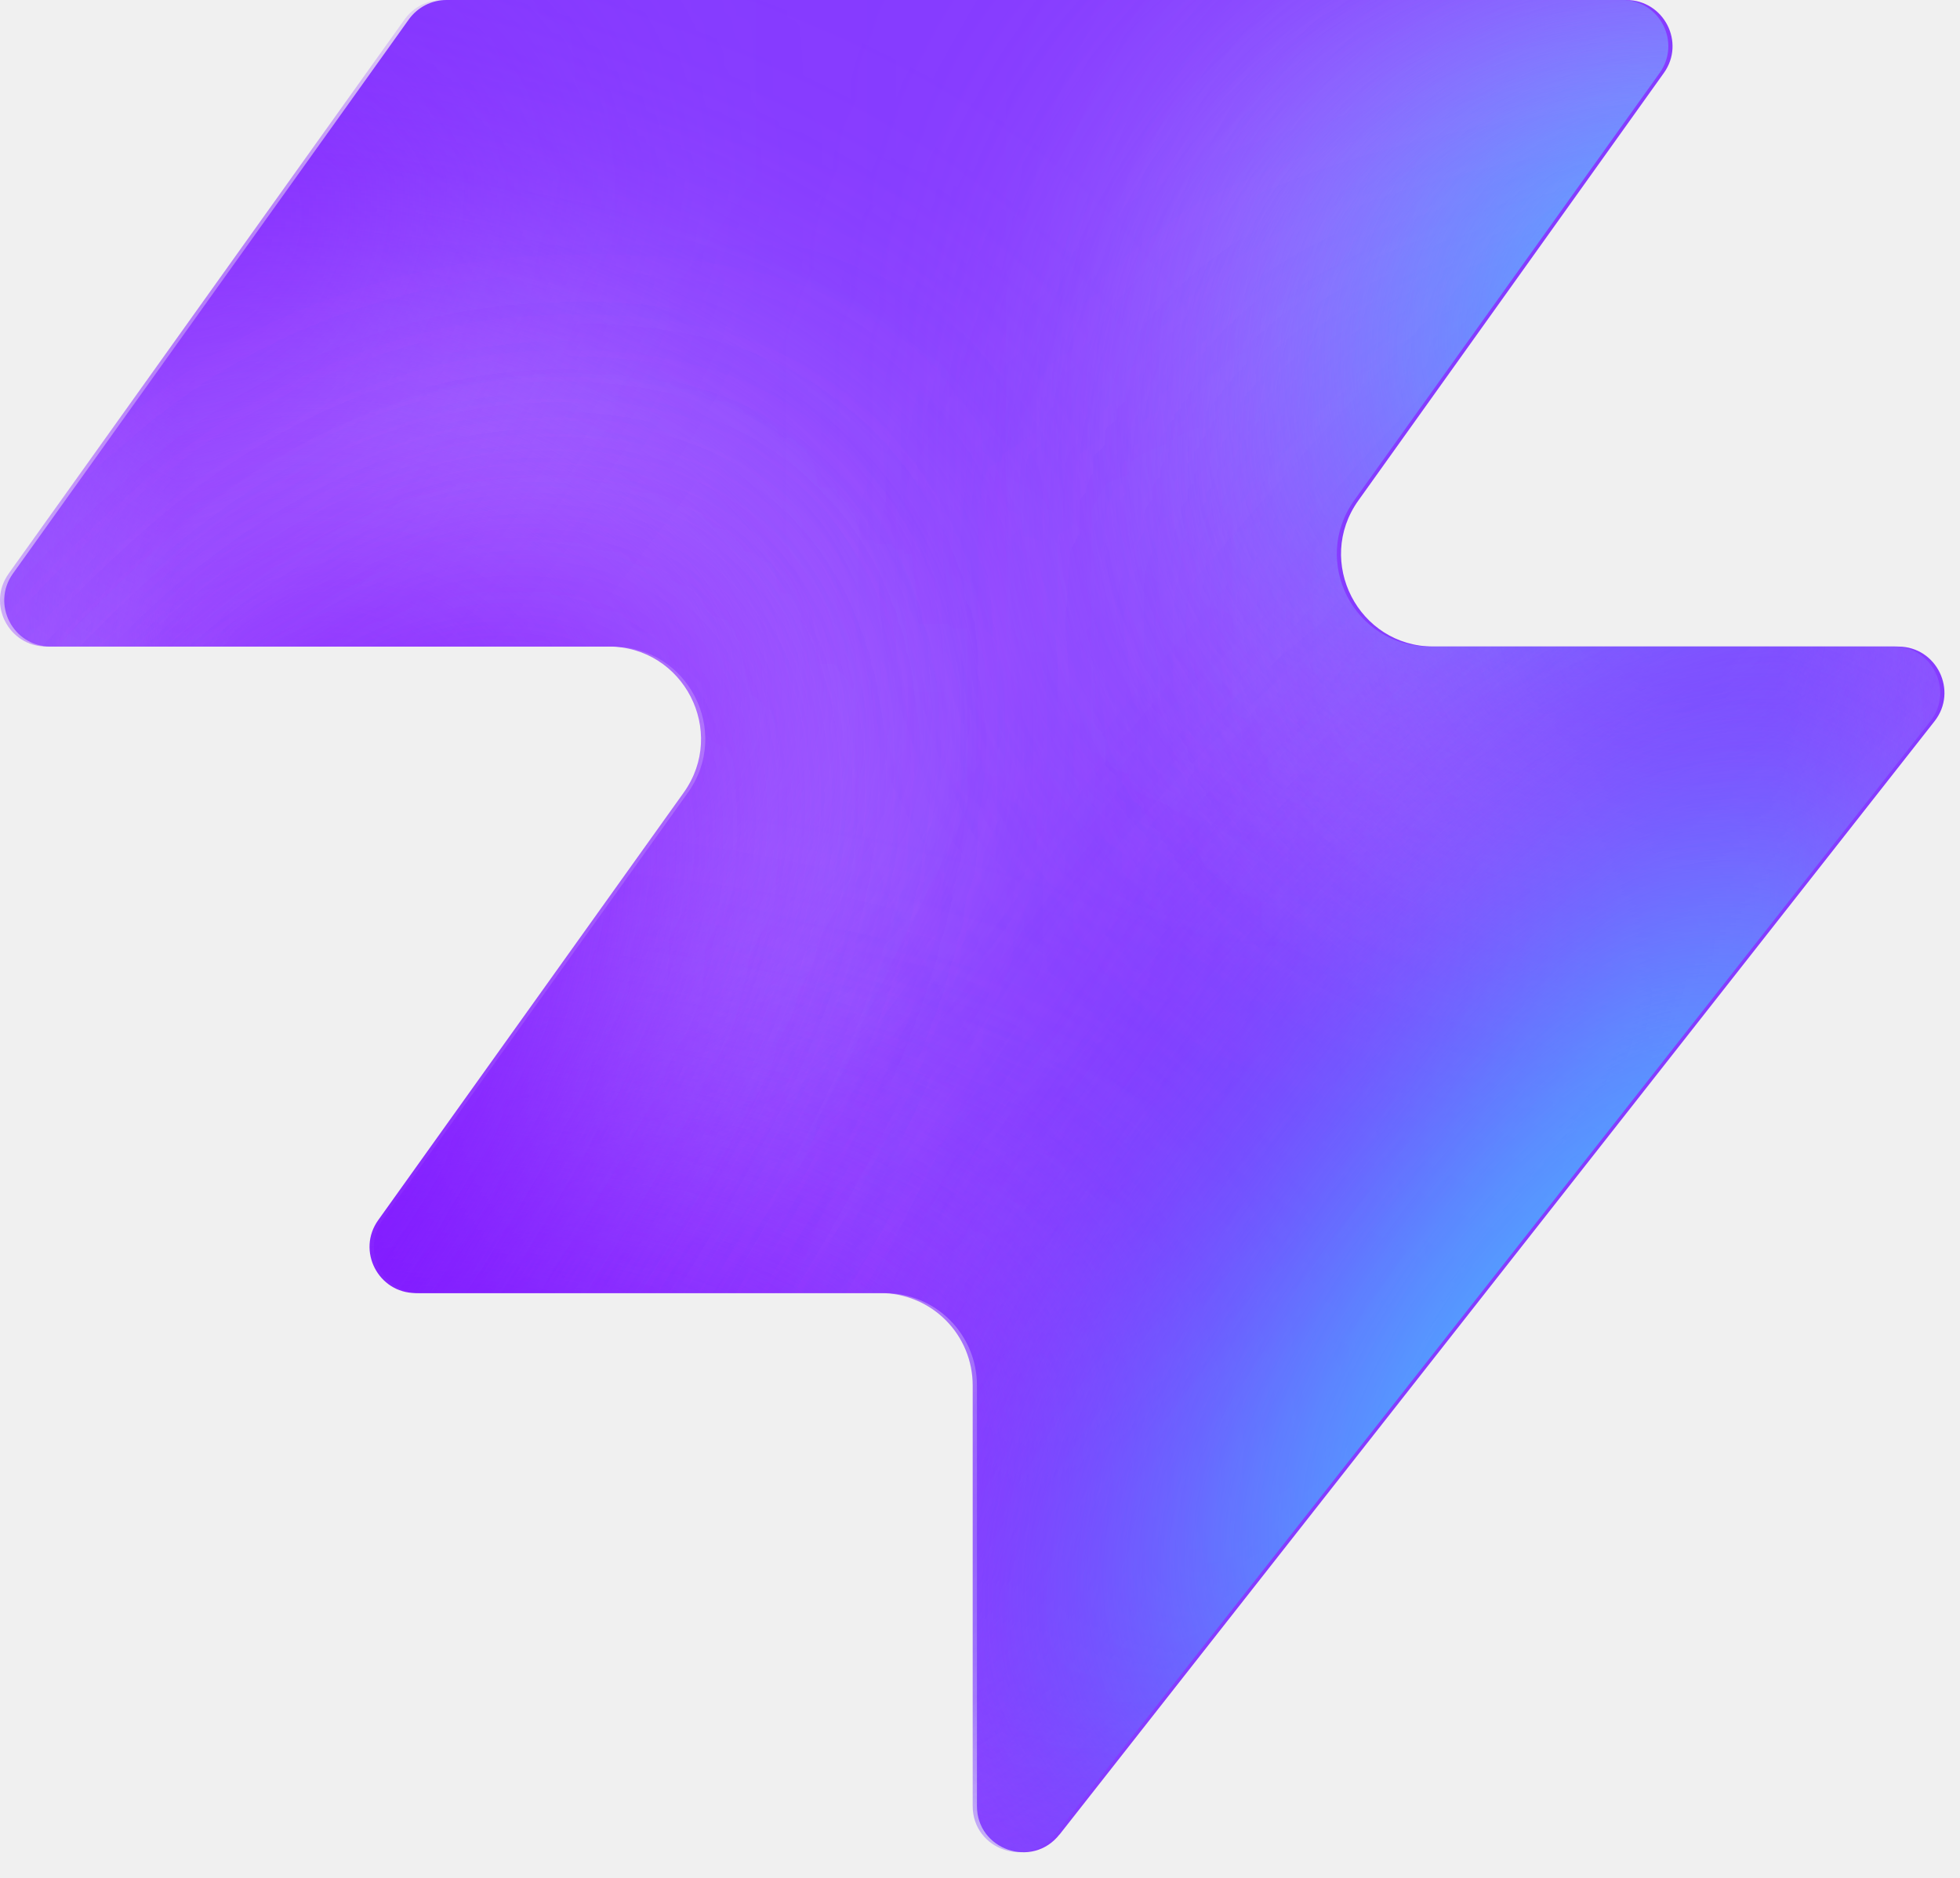
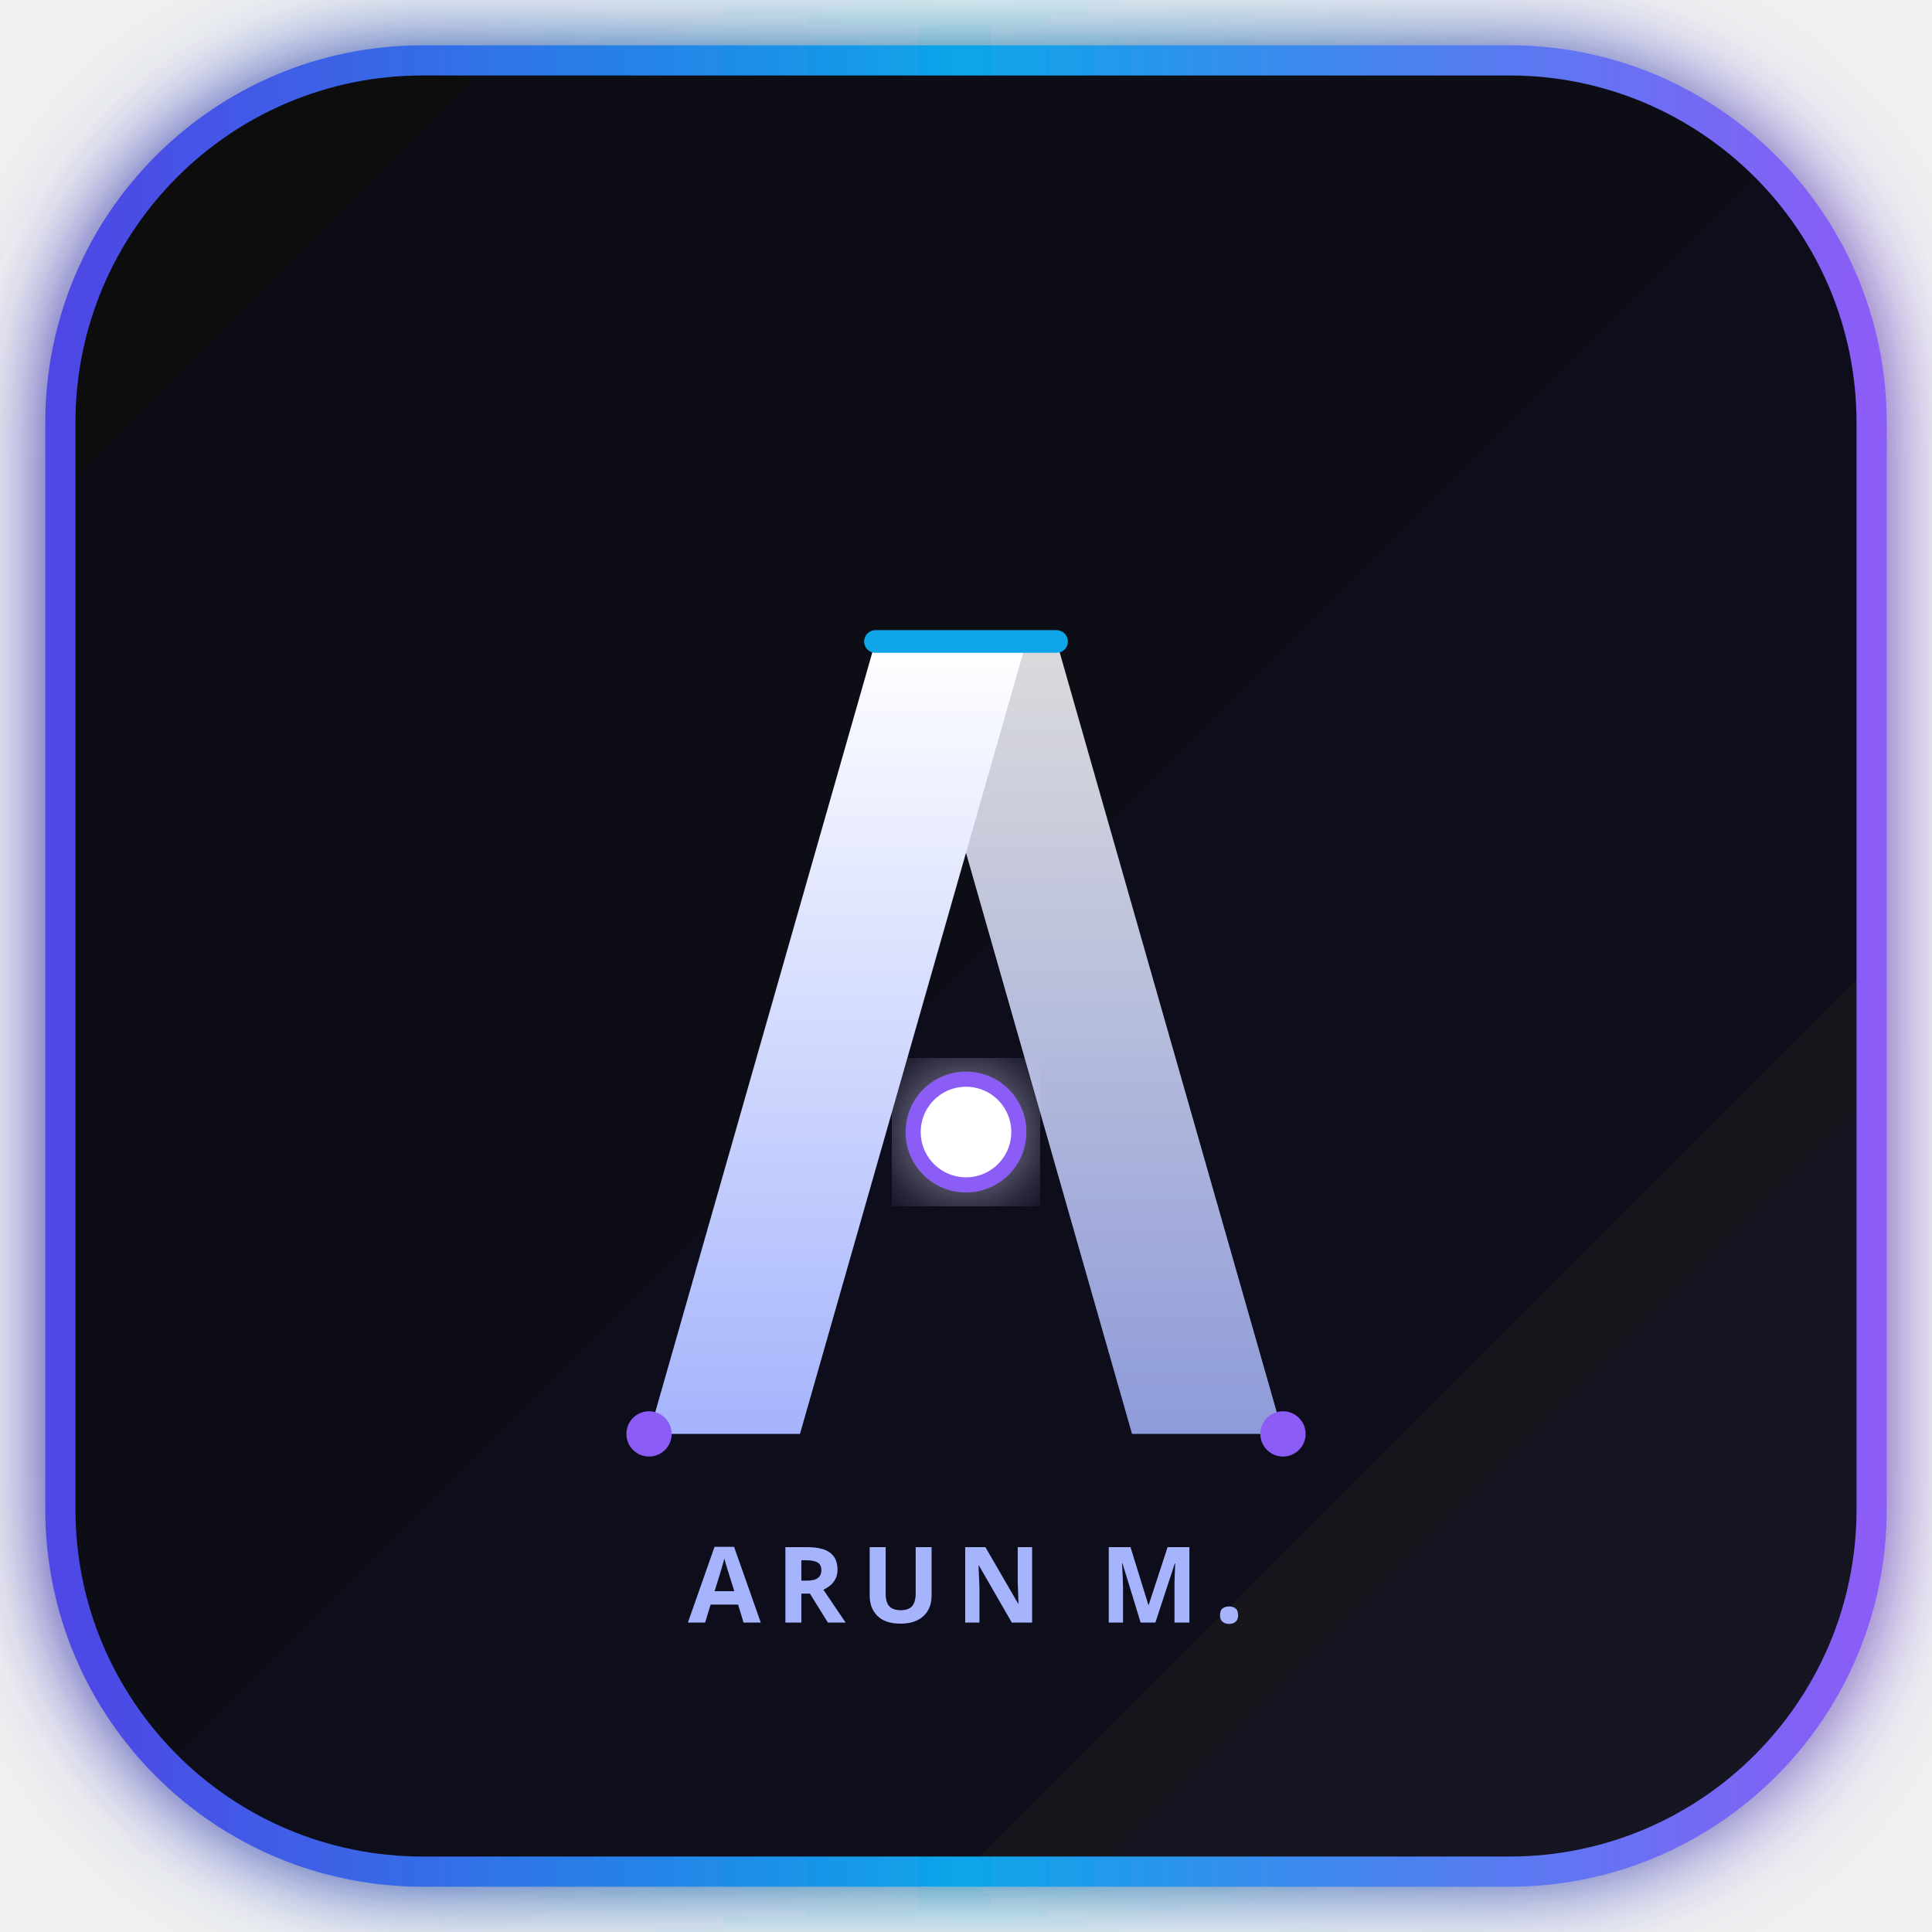
- <svg xmlns="http://www.w3.org/2000/svg" width="48" height="46" fill="none" viewBox="0 0 48 46">
-   <path fill="#863bff" d="M25.946 44.938c-.664.845-2.021.375-2.021-.698V33.937a2.26 2.26 0 0 0-2.262-2.262H10.287c-.92 0-1.456-1.04-.92-1.788l7.48-10.471c1.07-1.497 0-3.578-1.842-3.578H1.237c-.92 0-1.456-1.04-.92-1.788L10.013.474c.214-.297.556-.474.92-.474h28.894c.92 0 1.456 1.04.92 1.788l-7.48 10.471c-1.07 1.498 0 3.579 1.842 3.579h11.377c.943 0 1.473 1.088.89 1.83L25.947 44.94z" style="fill:#863bff;fill:color(display-p3 .525 .23 1);fill-opacity:1" />
-   <mask id="a" width="48" height="46" x="0" y="0" maskUnits="userSpaceOnUse" style="mask-type:alpha">
-     <path fill="#000" d="M25.842 44.938c-.664.844-2.021.375-2.021-.698V33.937a2.26 2.26 0 0 0-2.262-2.262H10.183c-.92 0-1.456-1.04-.92-1.788l7.48-10.471c1.07-1.498 0-3.579-1.842-3.579H1.133c-.92 0-1.456-1.04-.92-1.787L9.91.473c.214-.297.556-.474.92-.474h28.894c.92 0 1.456 1.04.92 1.788l-7.48 10.471c-1.07 1.498 0 3.578 1.842 3.578h11.377c.943 0 1.473 1.088.89 1.832L25.843 44.94z" style="fill:#000;fill-opacity:1" />
-   </mask>
-   <g mask="url(#a)">
-     <g filter="url(#b)">
-       <ellipse cx="5.508" cy="14.704" fill="#ede6ff" rx="5.508" ry="14.704" style="fill:#ede6ff;fill:color(display-p3 .927 .903 1);fill-opacity:1" transform="matrix(.00324 1 1 -.00324 -4.47 31.516)" />
-     </g>
-     <g filter="url(#c)">
-       <ellipse cx="10.399" cy="29.851" fill="#ede6ff" rx="10.399" ry="29.851" style="fill:#ede6ff;fill:color(display-p3 .927 .903 1);fill-opacity:1" transform="matrix(.00324 1 1 -.00324 -39.328 7.883)" />
-     </g>
-     <g filter="url(#d)">
-       <ellipse cx="5.508" cy="30.487" fill="#7e14ff" rx="5.508" ry="30.487" style="fill:#7e14ff;fill:color(display-p3 .492 .077 1);fill-opacity:1" transform="rotate(89.814 -25.913 -14.639)scale(1 -1)" />
-     </g>
-     <g filter="url(#e)">
-       <ellipse cx="5.508" cy="30.599" fill="#7e14ff" rx="5.508" ry="30.599" style="fill:#7e14ff;fill:color(display-p3 .492 .077 1);fill-opacity:1" transform="rotate(89.814 -32.644 -3.334)scale(1 -1)" />
-     </g>
-     <g filter="url(#f)">
-       <ellipse cx="5.508" cy="30.599" fill="#7e14ff" rx="5.508" ry="30.599" style="fill:#7e14ff;fill:color(display-p3 .492 .077 1);fill-opacity:1" transform="matrix(.00324 1 1 -.00324 -34.34 30.47)" />
-     </g>
-     <g filter="url(#g)">
-       <ellipse cx="14.072" cy="22.078" fill="#ede6ff" rx="14.072" ry="22.078" style="fill:#ede6ff;fill:color(display-p3 .927 .903 1);fill-opacity:1" transform="rotate(93.35 24.506 48.493)scale(-1 1)" />
-     </g>
-     <g filter="url(#h)">
-       <ellipse cx="3.47" cy="21.501" fill="#7e14ff" rx="3.47" ry="21.501" style="fill:#7e14ff;fill:color(display-p3 .492 .077 1);fill-opacity:1" transform="rotate(89.009 28.708 47.59)scale(-1 1)" />
-     </g>
-     <g filter="url(#i)">
-       <ellipse cx="3.47" cy="21.501" fill="#7e14ff" rx="3.47" ry="21.501" style="fill:#7e14ff;fill:color(display-p3 .492 .077 1);fill-opacity:1" transform="rotate(89.009 28.708 47.59)scale(-1 1)" />
-     </g>
-     <g filter="url(#j)">
-       <ellipse cx=".387" cy="8.972" fill="#7e14ff" rx="4.407" ry="29.108" style="fill:#7e14ff;fill:color(display-p3 .492 .077 1);fill-opacity:1" transform="rotate(39.51 .387 8.972)" />
-     </g>
-     <g filter="url(#k)">
-       <ellipse cx="47.523" cy="-6.092" fill="#7e14ff" rx="4.407" ry="29.108" style="fill:#7e14ff;fill:color(display-p3 .492 .077 1);fill-opacity:1" transform="rotate(37.892 47.523 -6.092)" />
-     </g>
-     <g filter="url(#l)">
-       <ellipse cx="41.412" cy="6.333" fill="#47bfff" rx="5.971" ry="9.665" style="fill:#47bfff;fill:color(display-p3 .28 .748 1);fill-opacity:1" transform="rotate(37.892 41.412 6.333)" />
-     </g>
-     <g filter="url(#m)">
-       <ellipse cx="-1.879" cy="38.332" fill="#7e14ff" rx="4.407" ry="29.108" style="fill:#7e14ff;fill:color(display-p3 .492 .077 1);fill-opacity:1" transform="rotate(37.892 -1.88 38.332)" />
-     </g>
-     <g filter="url(#n)">
-       <ellipse cx="-1.879" cy="38.332" fill="#7e14ff" rx="4.407" ry="29.108" style="fill:#7e14ff;fill:color(display-p3 .492 .077 1);fill-opacity:1" transform="rotate(37.892 -1.88 38.332)" />
-     </g>
-     <g filter="url(#o)">
-       <ellipse cx="35.651" cy="29.907" fill="#7e14ff" rx="4.407" ry="29.108" style="fill:#7e14ff;fill:color(display-p3 .492 .077 1);fill-opacity:1" transform="rotate(37.892 35.651 29.907)" />
-     </g>
-     <g filter="url(#p)">
-       <ellipse cx="38.418" cy="32.4" fill="#47bfff" rx="5.971" ry="15.297" style="fill:#47bfff;fill:color(display-p3 .28 .748 1);fill-opacity:1" transform="rotate(37.892 38.418 32.4)" />
-     </g>
-   </g>
+ <svg xmlns="http://www.w3.org/2000/svg" viewBox="0 0 512 512" width="512" height="512">
  <defs>
-     <filter id="b" width="60.045" height="41.654" x="-19.77" y="16.149" color-interpolation-filters="sRGB" filterUnits="userSpaceOnUse">
-       <feFlood flood-opacity="0" result="BackgroundImageFix" />
-       <feBlend in="SourceGraphic" in2="BackgroundImageFix" result="shape" />
-       <feGaussianBlur result="effect1_foregroundBlur_2002_17158" stdDeviation="7.659" />
-     </filter>
-     <filter id="c" width="90.34" height="51.437" x="-54.613" y="-7.533" color-interpolation-filters="sRGB" filterUnits="userSpaceOnUse">
-       <feFlood flood-opacity="0" result="BackgroundImageFix" />
-       <feBlend in="SourceGraphic" in2="BackgroundImageFix" result="shape" />
-       <feGaussianBlur result="effect1_foregroundBlur_2002_17158" stdDeviation="7.659" />
-     </filter>
-     <filter id="d" width="79.355" height="29.4" x="-49.64" y="2.03" color-interpolation-filters="sRGB" filterUnits="userSpaceOnUse">
-       <feFlood flood-opacity="0" result="BackgroundImageFix" />
-       <feBlend in="SourceGraphic" in2="BackgroundImageFix" result="shape" />
-       <feGaussianBlur result="effect1_foregroundBlur_2002_17158" stdDeviation="4.596" />
-     </filter>
-     <filter id="e" width="79.579" height="29.4" x="-45.045" y="20.029" color-interpolation-filters="sRGB" filterUnits="userSpaceOnUse">
-       <feFlood flood-opacity="0" result="BackgroundImageFix" />
-       <feBlend in="SourceGraphic" in2="BackgroundImageFix" result="shape" />
-       <feGaussianBlur result="effect1_foregroundBlur_2002_17158" stdDeviation="4.596" />
-     </filter>
-     <filter id="f" width="79.579" height="29.4" x="-43.513" y="21.178" color-interpolation-filters="sRGB" filterUnits="userSpaceOnUse">
-       <feFlood flood-opacity="0" result="BackgroundImageFix" />
-       <feBlend in="SourceGraphic" in2="BackgroundImageFix" result="shape" />
-       <feGaussianBlur result="effect1_foregroundBlur_2002_17158" stdDeviation="4.596" />
-     </filter>
-     <filter id="g" width="74.749" height="58.852" x="15.756" y="-17.901" color-interpolation-filters="sRGB" filterUnits="userSpaceOnUse">
-       <feFlood flood-opacity="0" result="BackgroundImageFix" />
-       <feBlend in="SourceGraphic" in2="BackgroundImageFix" result="shape" />
-       <feGaussianBlur result="effect1_foregroundBlur_2002_17158" stdDeviation="7.659" />
-     </filter>
-     <filter id="h" width="61.377" height="25.362" x="23.548" y="2.284" color-interpolation-filters="sRGB" filterUnits="userSpaceOnUse">
-       <feFlood flood-opacity="0" result="BackgroundImageFix" />
-       <feBlend in="SourceGraphic" in2="BackgroundImageFix" result="shape" />
-       <feGaussianBlur result="effect1_foregroundBlur_2002_17158" stdDeviation="4.596" />
-     </filter>
-     <filter id="i" width="61.377" height="25.362" x="23.548" y="2.284" color-interpolation-filters="sRGB" filterUnits="userSpaceOnUse">
-       <feFlood flood-opacity="0" result="BackgroundImageFix" />
-       <feBlend in="SourceGraphic" in2="BackgroundImageFix" result="shape" />
-       <feGaussianBlur result="effect1_foregroundBlur_2002_17158" stdDeviation="4.596" />
-     </filter>
-     <filter id="j" width="56.045" height="63.649" x="-27.636" y="-22.853" color-interpolation-filters="sRGB" filterUnits="userSpaceOnUse">
-       <feFlood flood-opacity="0" result="BackgroundImageFix" />
-       <feBlend in="SourceGraphic" in2="BackgroundImageFix" result="shape" />
-       <feGaussianBlur result="effect1_foregroundBlur_2002_17158" stdDeviation="4.596" />
-     </filter>
-     <filter id="k" width="54.814" height="64.646" x="20.116" y="-38.415" color-interpolation-filters="sRGB" filterUnits="userSpaceOnUse">
-       <feFlood flood-opacity="0" result="BackgroundImageFix" />
-       <feBlend in="SourceGraphic" in2="BackgroundImageFix" result="shape" />
-       <feGaussianBlur result="effect1_foregroundBlur_2002_17158" stdDeviation="4.596" />
-     </filter>
-     <filter id="l" width="33.541" height="35.313" x="24.641" y="-11.323" color-interpolation-filters="sRGB" filterUnits="userSpaceOnUse">
-       <feFlood flood-opacity="0" result="BackgroundImageFix" />
-       <feBlend in="SourceGraphic" in2="BackgroundImageFix" result="shape" />
-       <feGaussianBlur result="effect1_foregroundBlur_2002_17158" stdDeviation="4.596" />
-     </filter>
-     <filter id="m" width="54.814" height="64.646" x="-29.286" y="6.009" color-interpolation-filters="sRGB" filterUnits="userSpaceOnUse">
-       <feFlood flood-opacity="0" result="BackgroundImageFix" />
-       <feBlend in="SourceGraphic" in2="BackgroundImageFix" result="shape" />
-       <feGaussianBlur result="effect1_foregroundBlur_2002_17158" stdDeviation="4.596" />
-     </filter>
-     <filter id="n" width="54.814" height="64.646" x="-29.286" y="6.009" color-interpolation-filters="sRGB" filterUnits="userSpaceOnUse">
-       <feFlood flood-opacity="0" result="BackgroundImageFix" />
-       <feBlend in="SourceGraphic" in2="BackgroundImageFix" result="shape" />
-       <feGaussianBlur result="effect1_foregroundBlur_2002_17158" stdDeviation="4.596" />
-     </filter>
-     <filter id="o" width="54.814" height="64.646" x="8.244" y="-2.416" color-interpolation-filters="sRGB" filterUnits="userSpaceOnUse">
-       <feFlood flood-opacity="0" result="BackgroundImageFix" />
-       <feBlend in="SourceGraphic" in2="BackgroundImageFix" result="shape" />
-       <feGaussianBlur result="effect1_foregroundBlur_2002_17158" stdDeviation="4.596" />
-     </filter>
-     <filter id="p" width="39.409" height="43.623" x="18.713" y="10.588" color-interpolation-filters="sRGB" filterUnits="userSpaceOnUse">
-       <feFlood flood-opacity="0" result="BackgroundImageFix" />
-       <feBlend in="SourceGraphic" in2="BackgroundImageFix" result="shape" />
-       <feGaussianBlur result="effect1_foregroundBlur_2002_17158" stdDeviation="4.596" />
+     <linearGradient id="bgGrad" x1="0%" y1="0%" x2="100%" y2="100%">
+       <stop offset="0%" stop-color="#0a0a0f" />
+       <stop offset="100%" stop-color="#141424" />
+     </linearGradient>
+     <linearGradient id="borderGrad" x1="0%" y1="0%" x2="100%" y2="0%">
+       <stop offset="0%" stop-color="#4f46e5" />
+       <stop offset="50%" stop-color="#0ea5e9" />
+       <stop offset="100%" stop-color="#8b5cf6" />
+     </linearGradient>
+     <linearGradient id="logoGrad" x1="0%" y1="0%" x2="0%" y2="100%">
+       <stop offset="0%" stop-color="#ffffff" />
+       <stop offset="100%" stop-color="#a5b4fc" />
+     </linearGradient>
+     <filter id="neonGlow" x="-20%" y="-20%" width="140%" height="140%">
+       <feGaussianBlur stdDeviation="12" result="blur" />
+       <feMerge>
+         <feMergeNode in="blur" />
+         <feMergeNode in="SourceGraphic" />
+       </feMerge>
    </filter>
  </defs>
+   <rect width="480" height="480" x="16" y="16" rx="96" fill="url(#bgGrad)" stroke="url(#borderGrad)" stroke-width="8" filter="url(#neonGlow)" />
+   <g transform="translate(112, 100)">
+     <path d="M 60 280 L 120 70 L 160 70 L 100 280 Z" fill="url(#logoGrad)" />
+     <path d="M 228 280 L 168 70 L 128 70 L 188 280 Z" fill="url(#logoGrad)" opacity="0.85" />
+     <path d="M 90 200 L 198 200" stroke="#0ea5e9" stroke-width="12" stroke-linecap="round" filter="url(#neonGlow)" />
+     <circle cx="144" cy="200" r="14" fill="#ffffff" stroke="#8b5cf6" stroke-width="4" filter="url(#neonGlow)" />
+     <path d="M 120 70 L 168 70" stroke="#0ea5e9" stroke-width="6" stroke-linecap="round" />
+     <circle cx="60" cy="280" r="6" fill="#8b5cf6" />
+     <circle cx="228" cy="280" r="6" fill="#8b5cf6" />
+   </g>
+   <text x="256" y="430" font-family="'Outfit', sans-serif" font-size="28" font-weight="900" fill="#a5b4fc" letter-spacing="4" text-anchor="middle">ARUN M.</text>
</svg>
